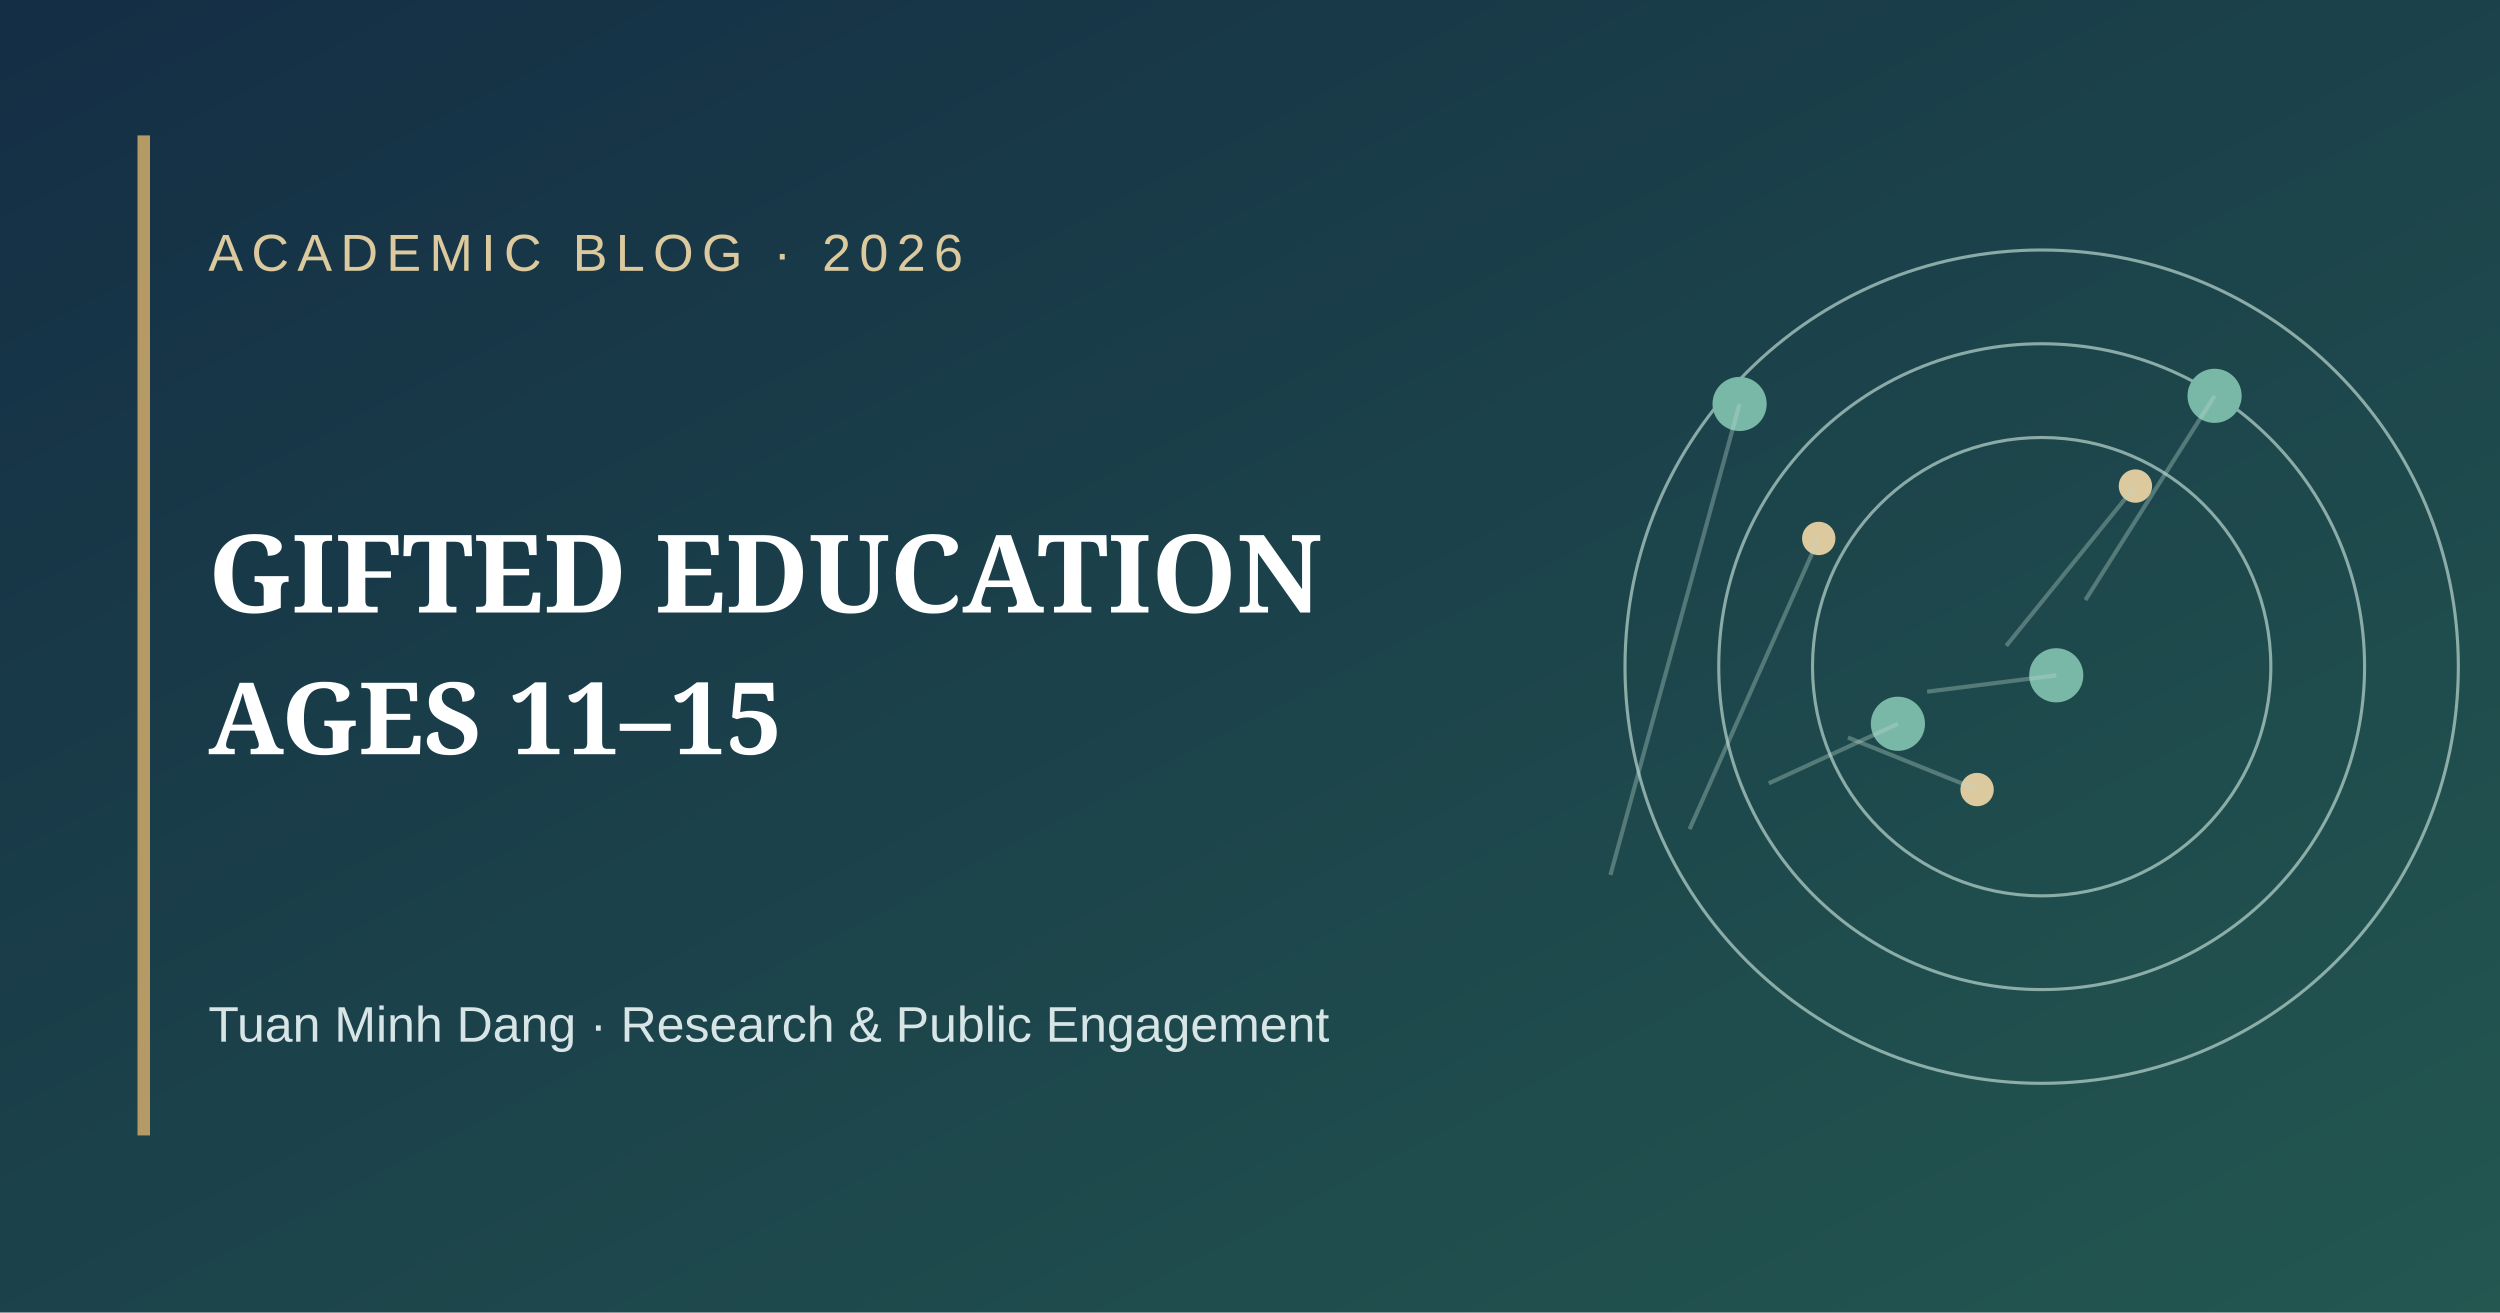
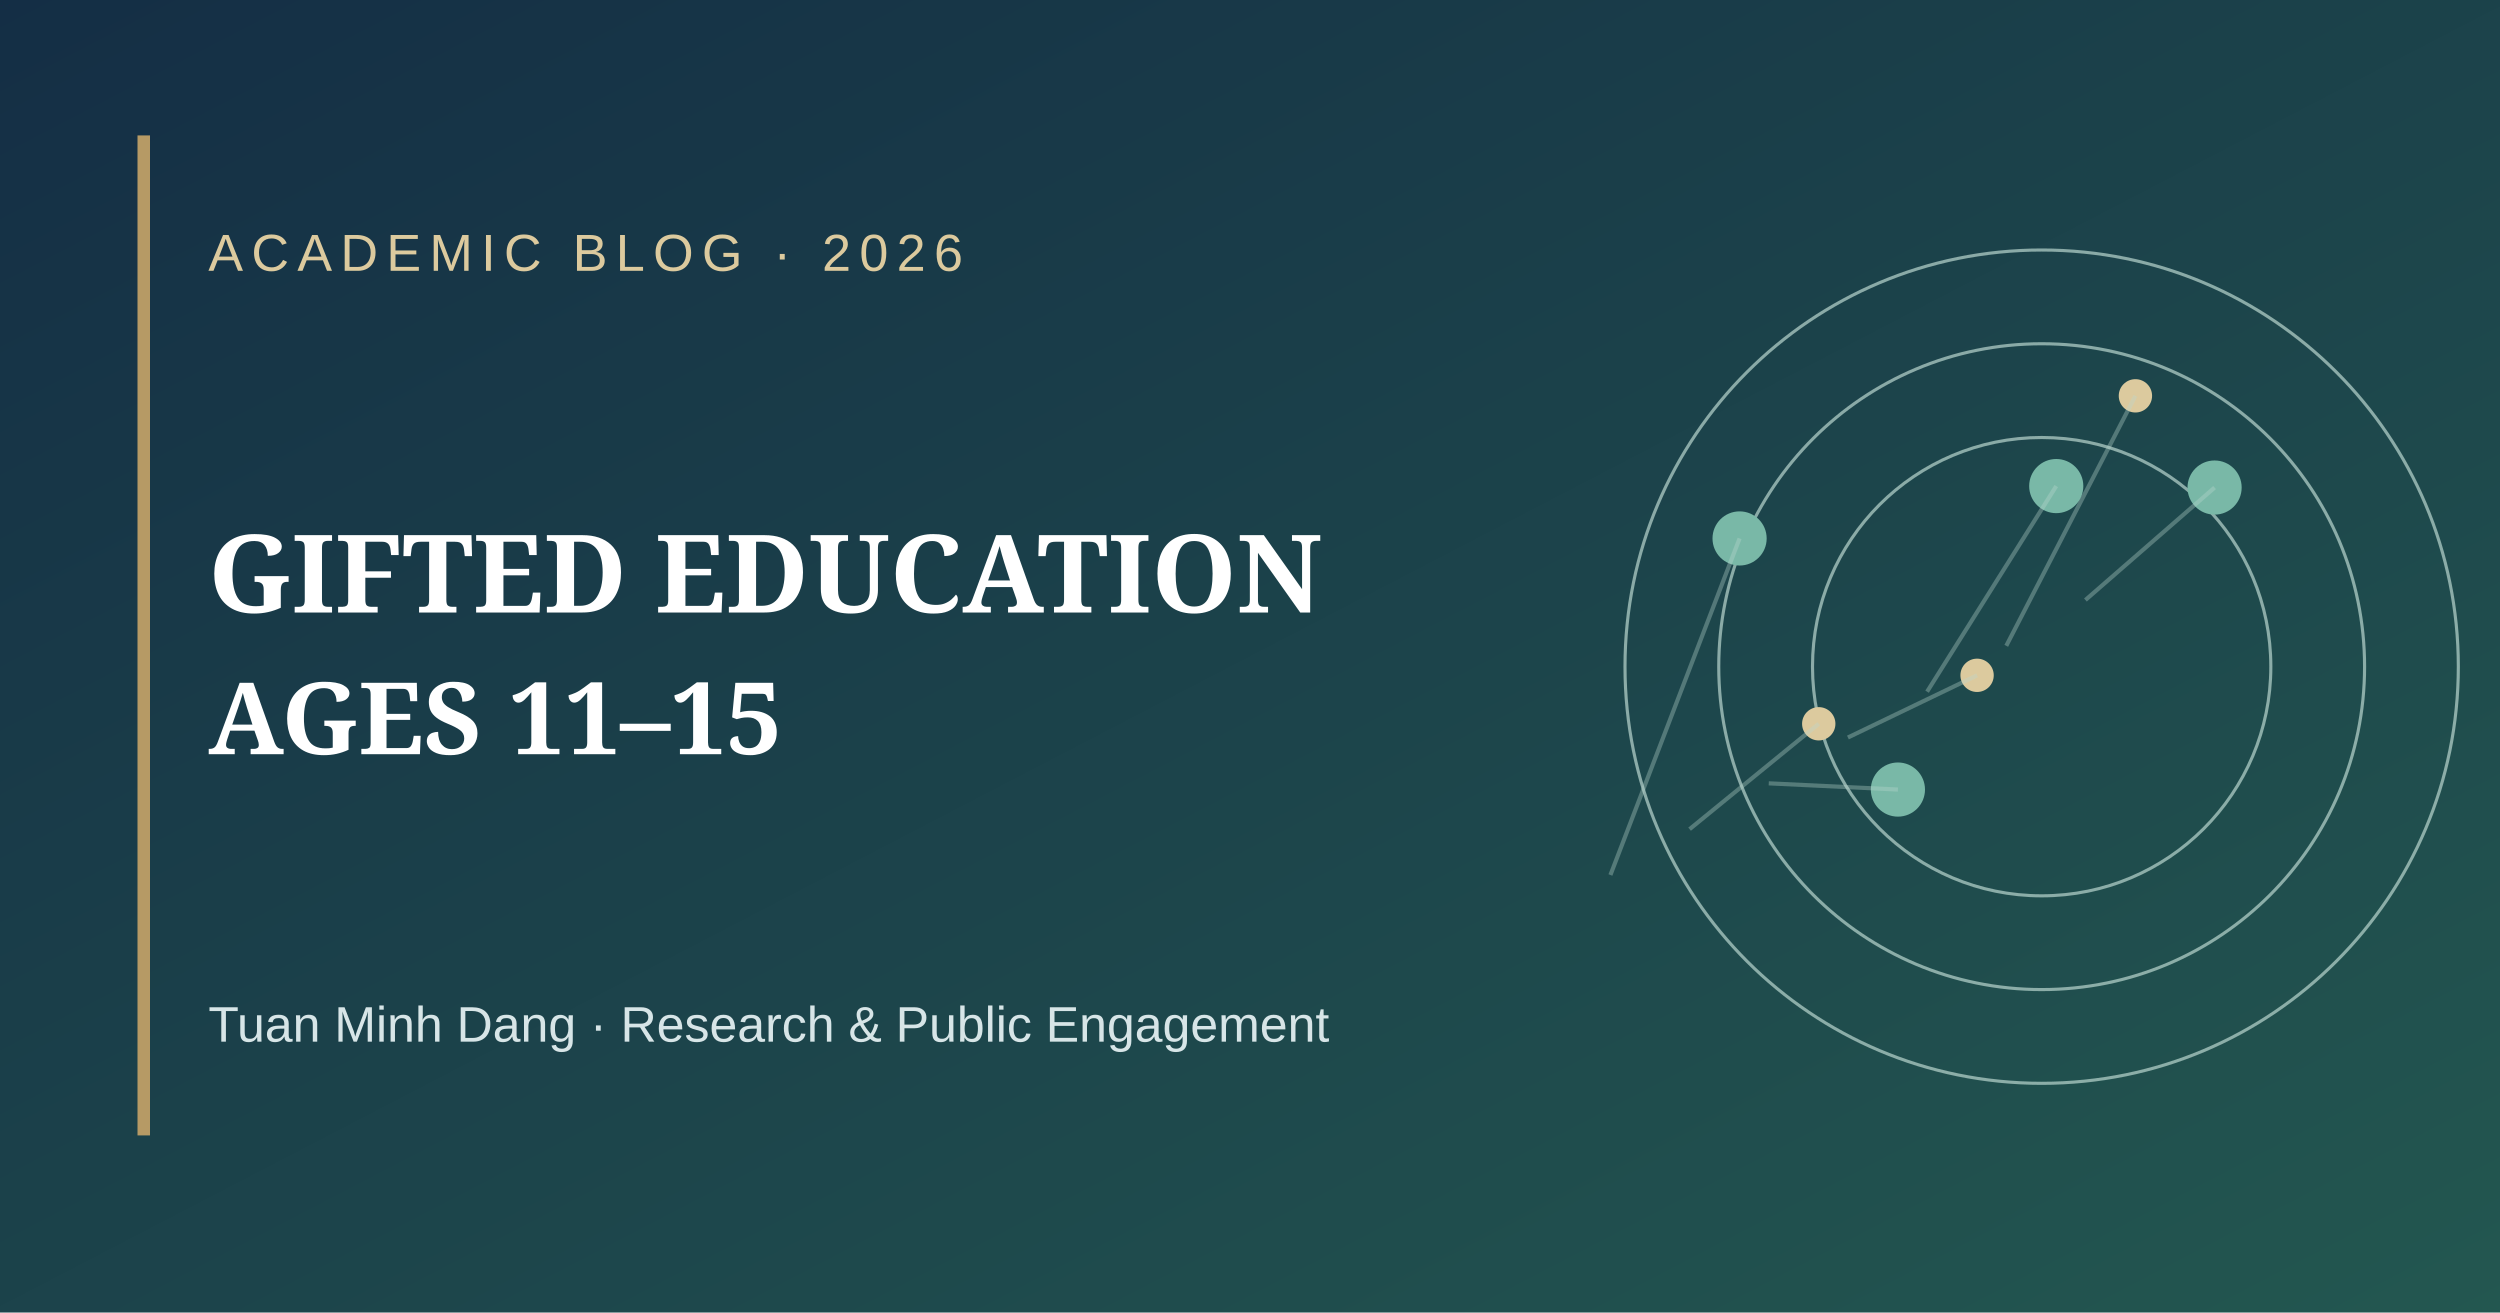
<svg xmlns="http://www.w3.org/2000/svg" width="1200" height="630" viewBox="0 0 1200 630">
  <defs>
    <linearGradient id="g" x2="1" y2="1">
      <stop stop-color="#142e45" />
      <stop offset="1" stop-color="#235750" />
    </linearGradient>
  </defs>
  <rect width="1200" height="630" fill="url(#g)" />
  <rect x="66" y="65" width="6" height="480" fill="#b69a65" />
  <g opacity=".7" fill="none" stroke="#b9d6ce" stroke-width="1.5">
    <circle cx="980" cy="320" r="155" />
    <circle cx="980" cy="320" r="200" />
    <circle cx="980" cy="320" r="110" />
  </g>
-   <circle cx="835" cy="193.902" r="13" fill="#79b8a7" />
-   <path d="M835 193.902 L773 420" stroke="#b9d6ce" stroke-opacity=".35" stroke-width="2" />
-   <circle cx="873" cy="258.456" r="8" fill="#dcca9e" />
-   <path d="M873 258.456 L811 398" stroke="#b9d6ce" stroke-opacity=".35" stroke-width="2" />
-   <circle cx="911" cy="347.414" r="13" fill="#79b8a7" />
-   <path d="M911 347.414 L849 376" stroke="#b9d6ce" stroke-opacity=".35" stroke-width="2" />
-   <circle cx="949" cy="378.989" r="8" fill="#dcca9e" />
-   <path d="M949 378.989 L887 354" stroke="#b9d6ce" stroke-opacity=".35" stroke-width="2" />
-   <circle cx="987" cy="324.151" r="13" fill="#79b8a7" />
-   <path d="M987 324.151 L925 332" stroke="#b9d6ce" stroke-opacity=".35" stroke-width="2" />
-   <circle cx="1025" cy="233.318" r="8" fill="#dcca9e" />
-   <path d="M1025 233.318 L963 310" stroke="#b9d6ce" stroke-opacity=".35" stroke-width="2" />
-   <circle cx="1063" cy="190.001" r="13" fill="#79b8a7" />
-   <path d="M1063 190.001 L1001 288" stroke="#b9d6ce" stroke-opacity=".35" stroke-width="2" />
+   <circle cx="835" cy="258.456" r="13" fill="#79b8a7" />
+   <path d="M835 258.456 L773 420" stroke="#b9d6ce" stroke-opacity=".35" stroke-width="2" />
+   <circle cx="873" cy="347.414" r="8" fill="#dcca9e" />
+   <path d="M873 347.414 L811 398" stroke="#b9d6ce" stroke-opacity=".35" stroke-width="2" />
+   <circle cx="911" cy="378.989" r="13" fill="#79b8a7" />
+   <path d="M911 378.989 L849 376" stroke="#b9d6ce" stroke-opacity=".35" stroke-width="2" />
+   <circle cx="949" cy="324.151" r="8" fill="#dcca9e" />
+   <path d="M949 324.151 L887 354" stroke="#b9d6ce" stroke-opacity=".35" stroke-width="2" />
+   <circle cx="987" cy="233.318" r="13" fill="#79b8a7" />
+   <path d="M987 233.318 L925 332" stroke="#b9d6ce" stroke-opacity=".35" stroke-width="2" />
+   <circle cx="1025" cy="190.001" r="8" fill="#dcca9e" />
+   <path d="M1025 190.001 L963 310" stroke="#b9d6ce" stroke-opacity=".35" stroke-width="2" />
+   <circle cx="1063" cy="234.026" r="13" fill="#79b8a7" />
+   <path d="M1063 234.026 L1001 288" stroke="#b9d6ce" stroke-opacity=".35" stroke-width="2" />
  <text x="100" y="130" fill="#dcca9e" font-family="Arial,sans-serif" font-size="25" letter-spacing="4">ACADEMIC BLOG · 2026</text>
  <text x="100" y="294" fill="white" font-family="Georgia,serif" font-size="52" font-weight="bold">GIFTED EDUCATION</text>
  <text x="100" y="362" fill="white" font-family="Georgia,serif" font-size="48" font-weight="bold">AGES 11–15</text>
  <text x="100" y="500" fill="#d7e5e7" font-family="Arial,sans-serif" font-size="24">Tuan Minh Dang · Research &amp; Public Engagement</text>
</svg>
